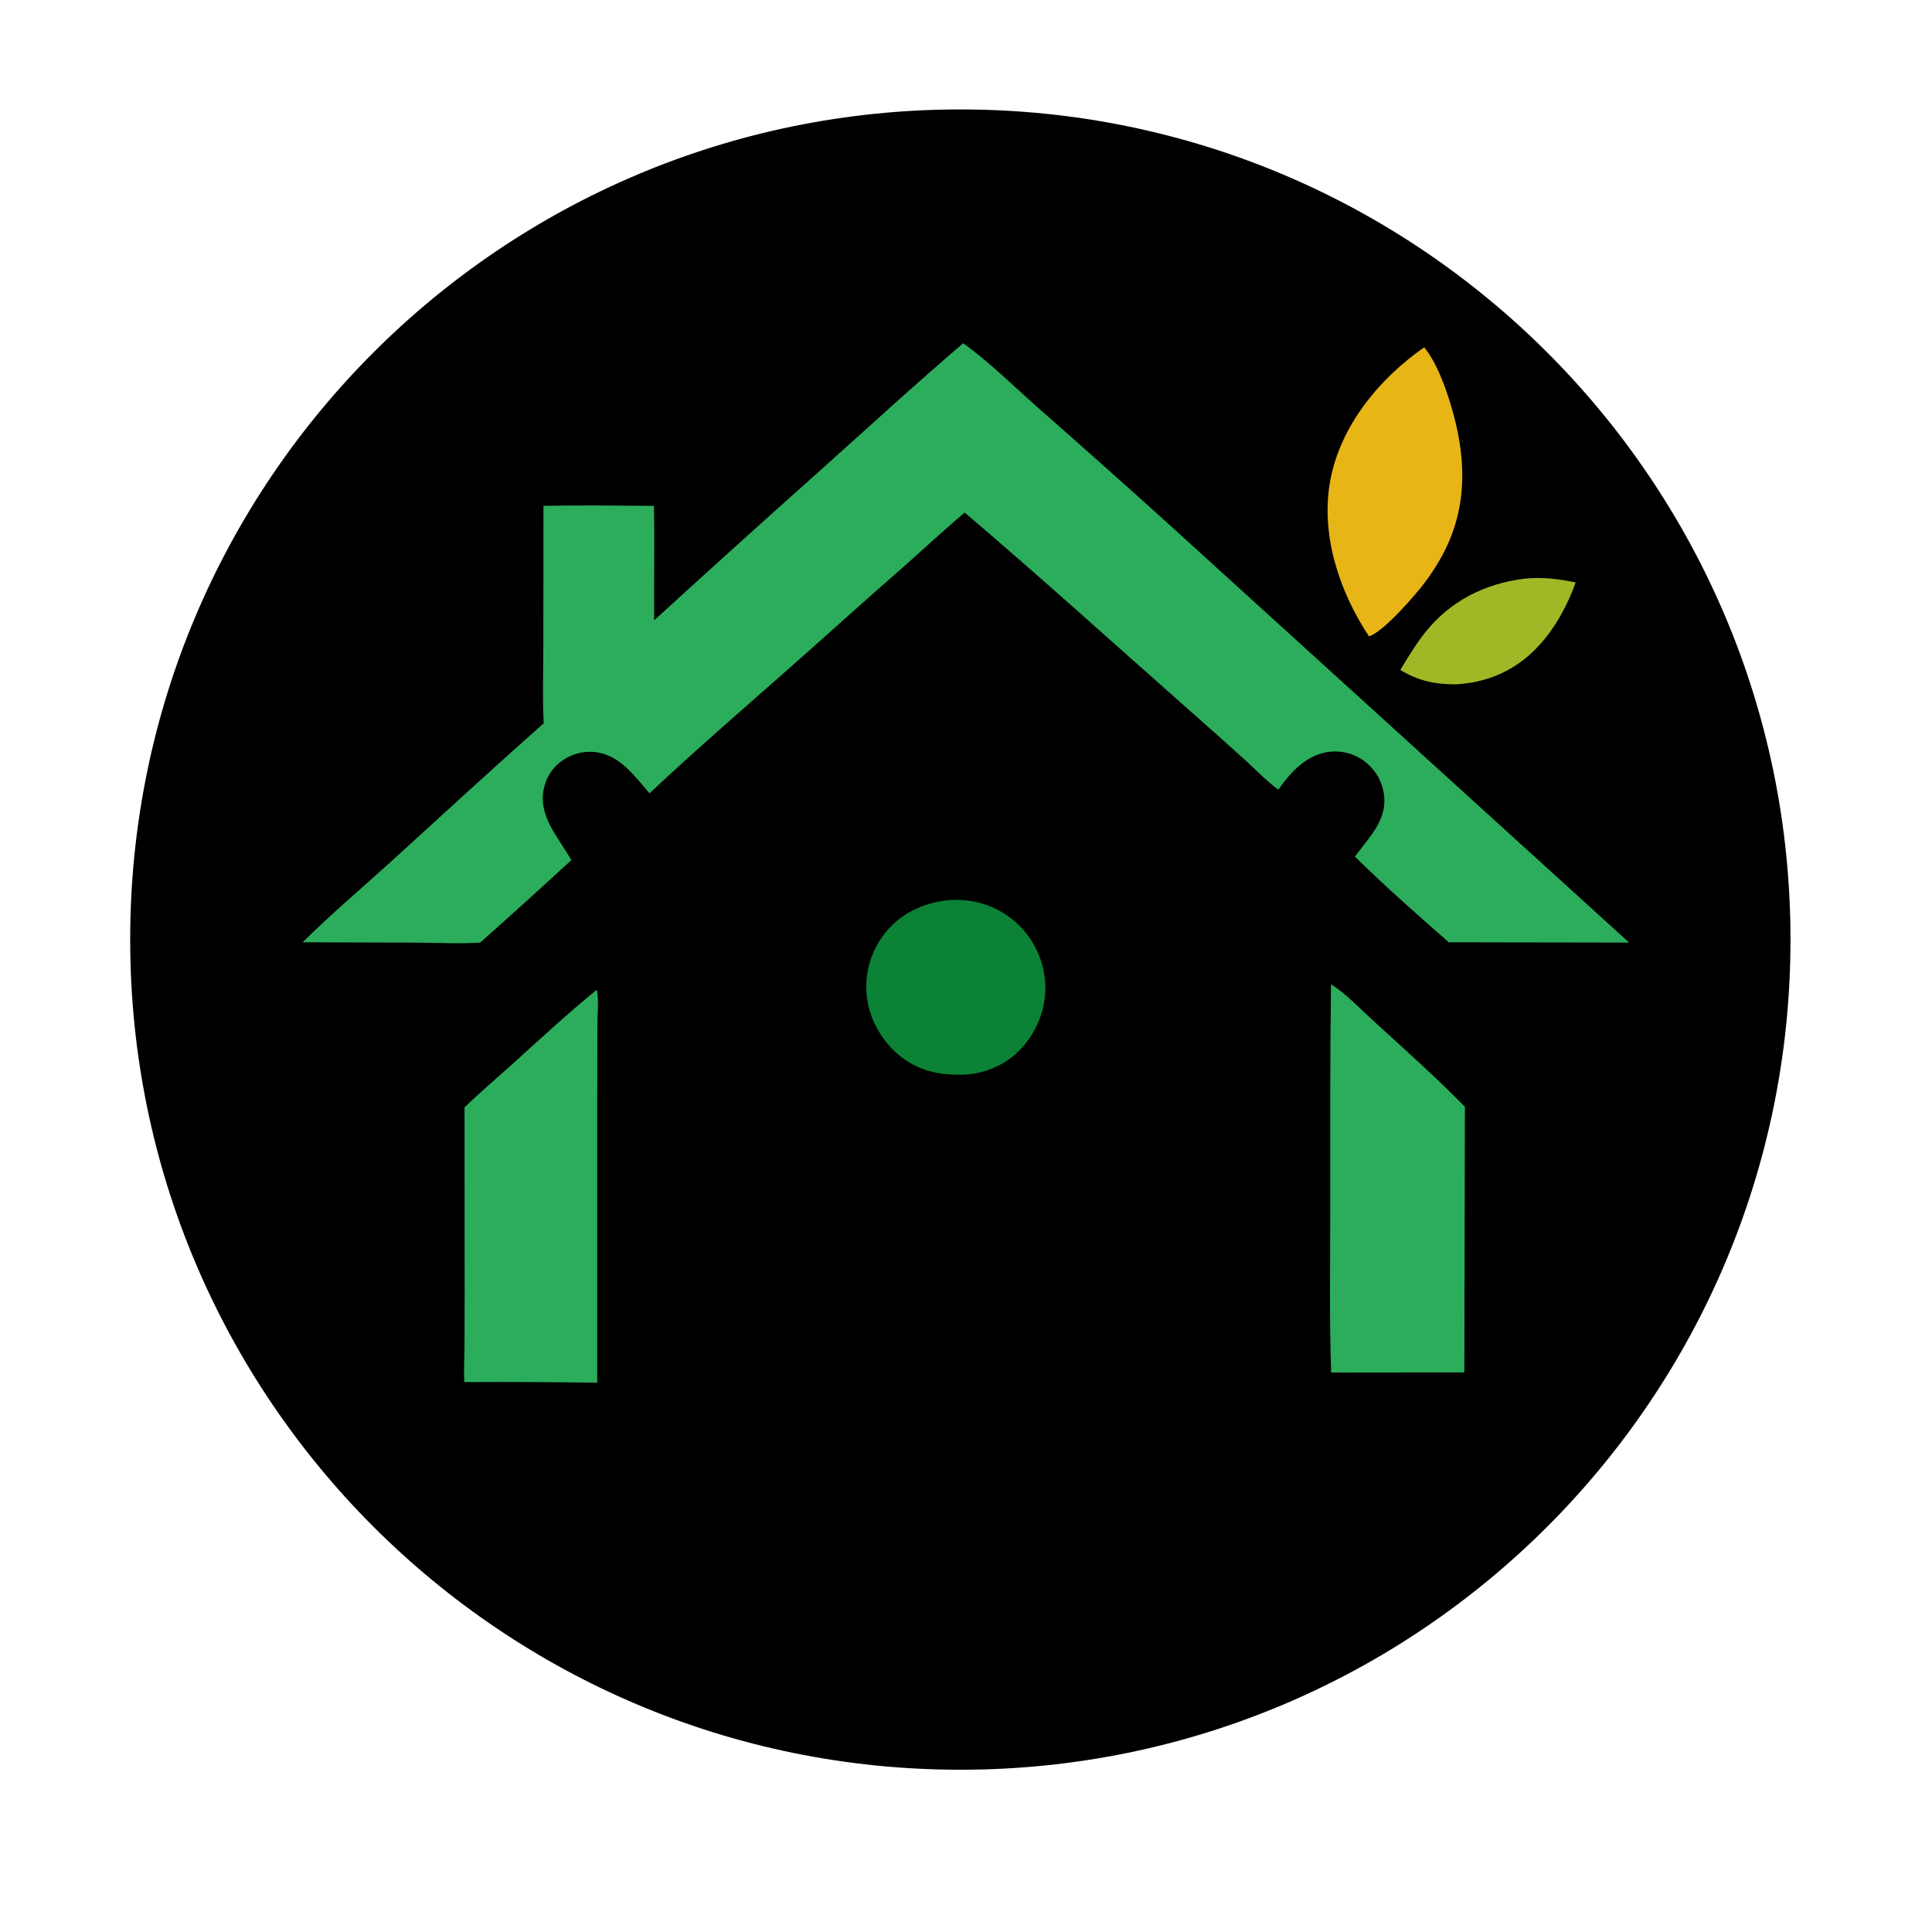
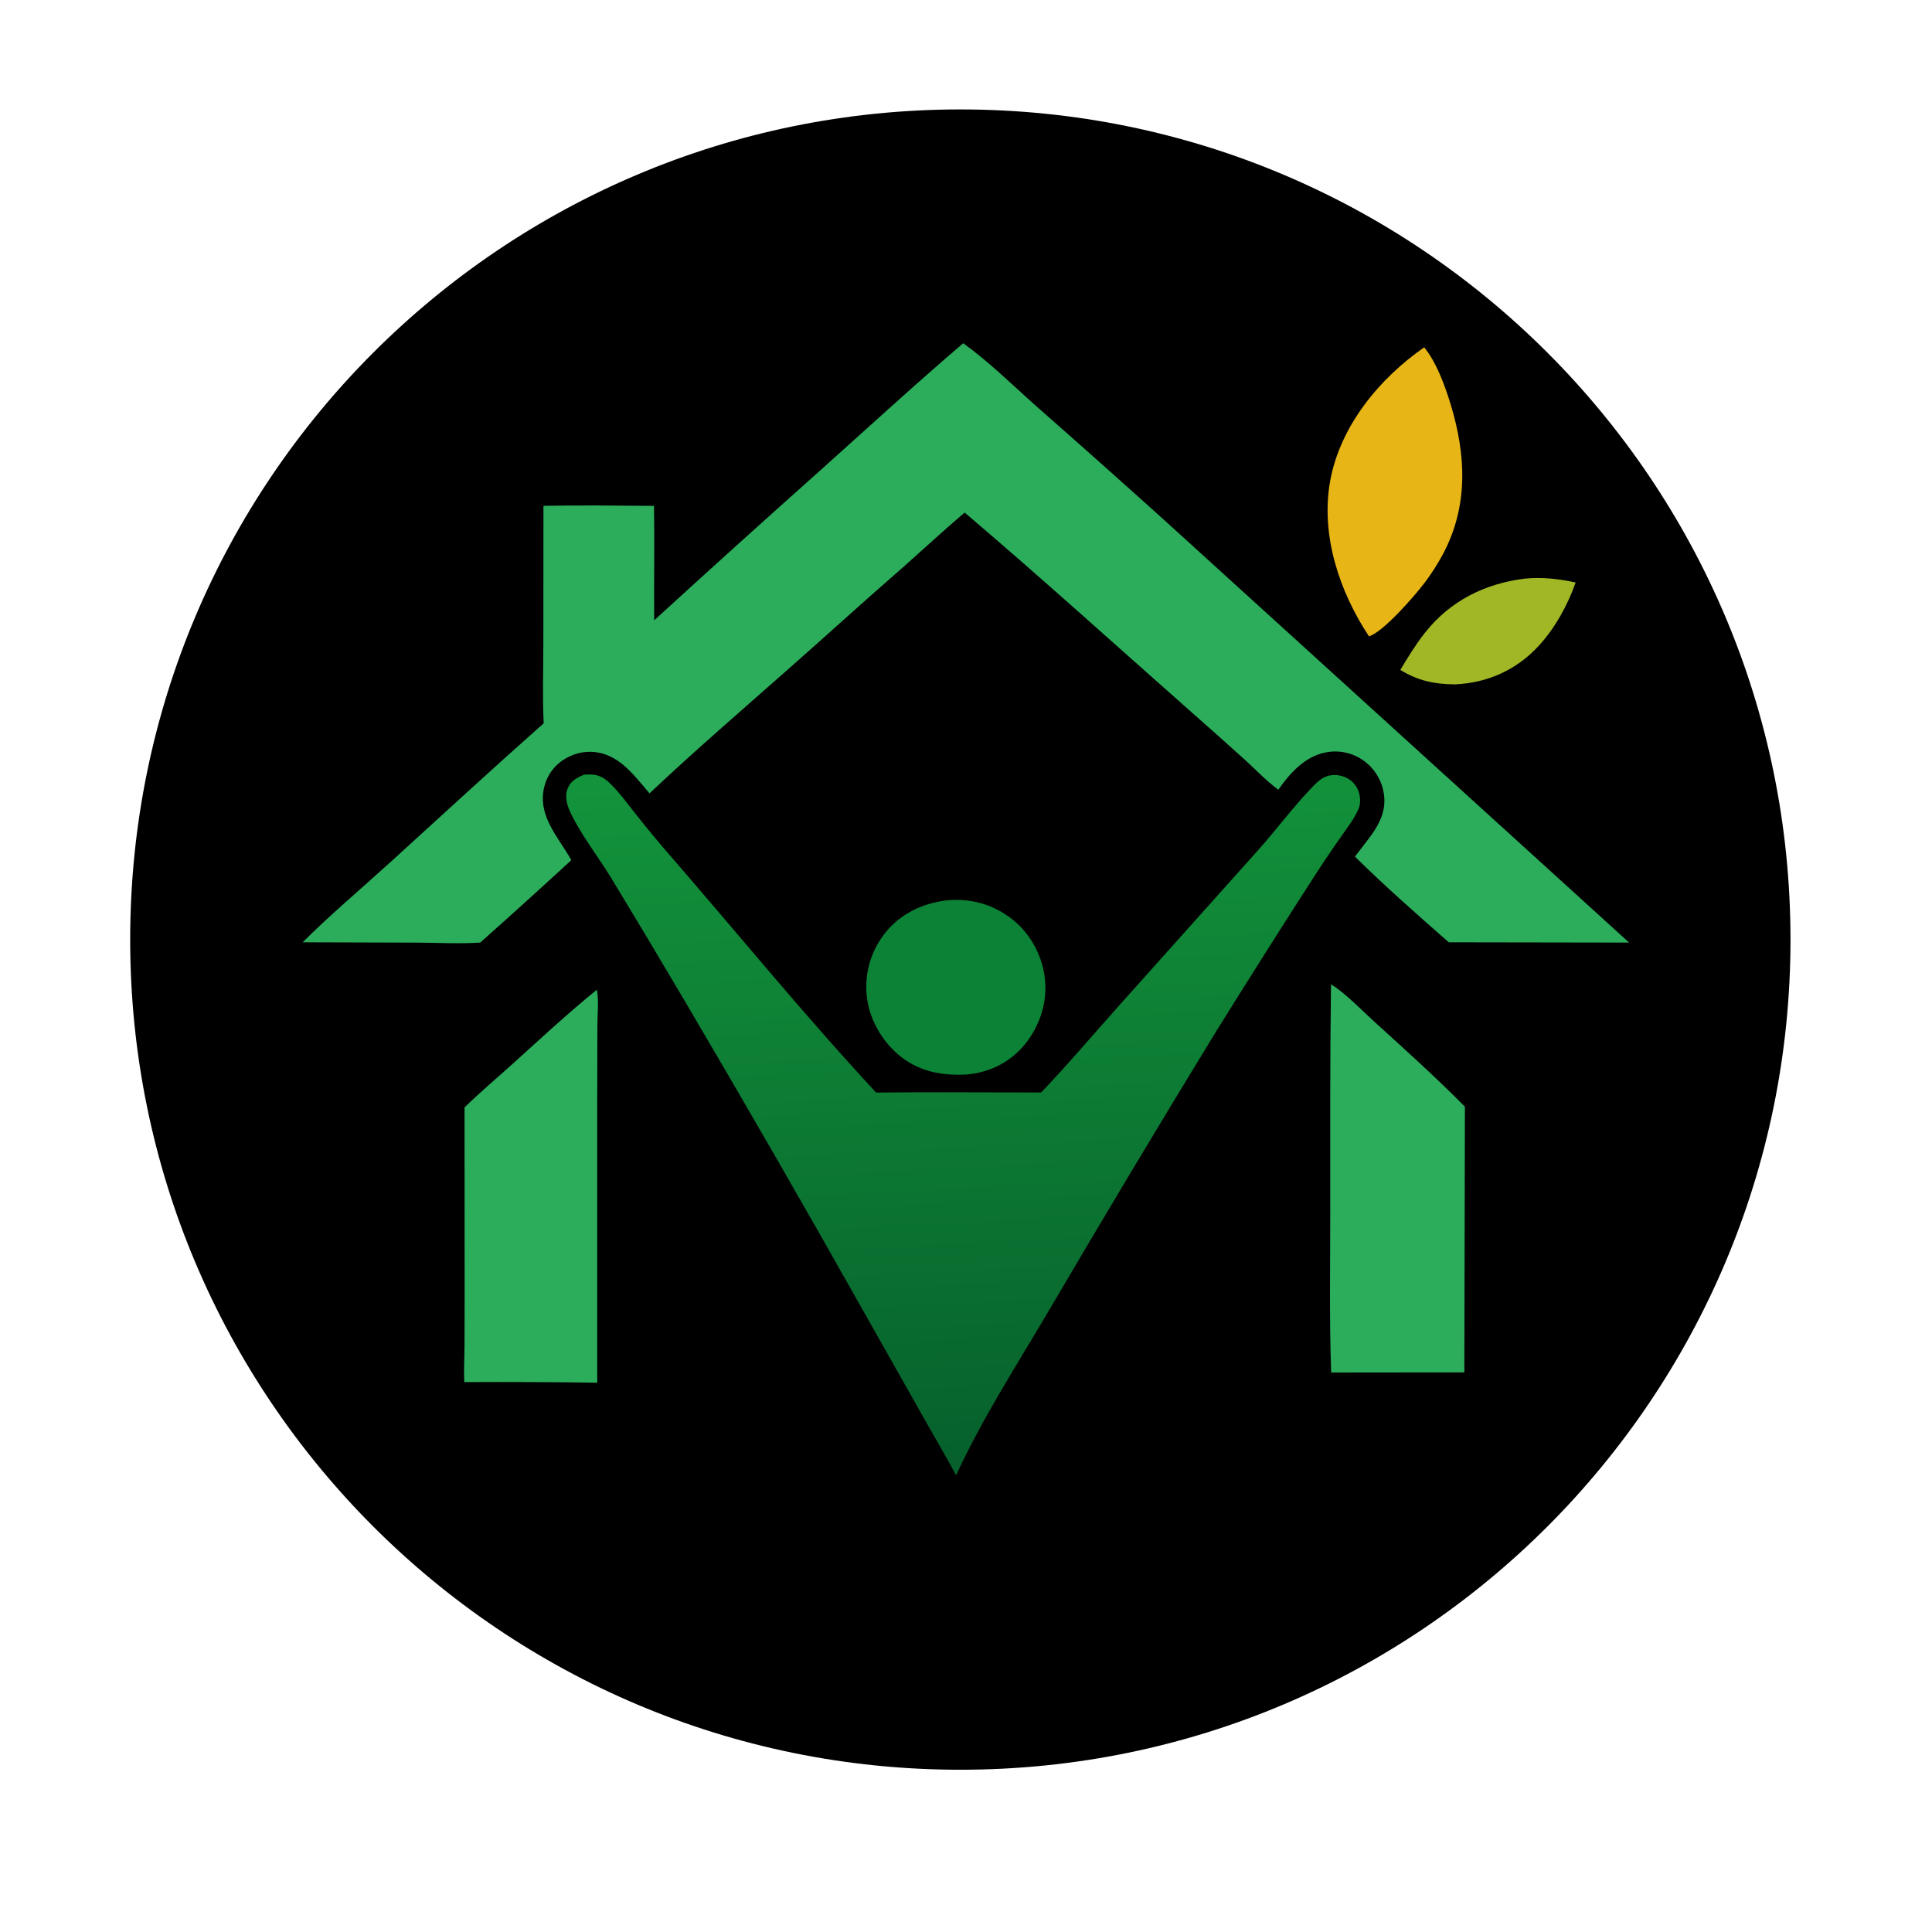
<svg xmlns="http://www.w3.org/2000/svg" width="1024" height="1024">
]  <circle cx="509" cy="498" r="440" fill="black" />
  <path fill="#A2B726" d="M808.268 306.678C817.401 305.779 826.215 306.813 835.128 308.73C830.823 320.858 824.188 332.989 815.403 342.46C803.559 355.229 788.312 362.006 770.976 362.735C760.035 362.578 751.606 360.81 742.205 355.082C746.224 348.351 750.3 341.665 755.158 335.492C768.532 318.496 787.037 309.257 808.268 306.678Z" />
  <path fill="#0B8235" d="M501.826 477.198C514.743 475.993 526.699 479.377 536.844 487.506C546.481 495.227 552.648 507.031 553.88 519.29C555.124 531.665 550.922 544.168 543.043 553.719C535.316 563.086 524.632 568.343 512.625 569.498C499.951 570.182 488.179 568.294 477.854 560.361C468.144 552.899 461.06 541.079 459.521 528.885Q459.374 527.759 459.284 526.627Q459.193 525.495 459.16 524.361Q459.126 523.226 459.148 522.09Q459.171 520.955 459.25 519.823Q459.329 518.69 459.464 517.562Q459.599 516.435 459.791 515.316Q459.982 514.197 460.229 513.088Q460.476 511.98 460.777 510.885Q461.079 509.791 461.435 508.713Q461.79 507.634 462.199 506.575Q462.608 505.516 463.07 504.478Q463.531 503.441 464.043 502.427Q464.555 501.414 465.117 500.428Q465.68 499.441 466.29 498.484Q466.901 497.526 467.558 496.601Q468.215 495.675 468.918 494.783C477.009 484.369 488.894 478.745 501.826 477.198Z" />
  <path fill="#E8B517" d="M754.848 184.089C761.305 191.943 765.825 204.35 768.798 214.064C777.117 241.247 778.405 268.353 764.621 294.039Q760.341 301.925 754.92 309.076C749.859 315.747 733.14 335.031 725.595 337.273C709.9 313.595 699.877 283.578 704.997 255.058C710.241 225.846 731.034 200.668 754.848 184.089Z" />
  <path fill="#2CAD5C" d="M705.455 521.682C713.182 526.463 721.808 535.513 728.691 541.766C744.838 556.435 761.1 571.05 776.434 586.576L776.134 727.402L705.536 727.473C704.552 699.518 705.058 671.356 705.057 643.377C705.056 602.837 704.915 562.214 705.455 521.682Z" />
  <path fill="#2CAD5C" d="M316.362 524.559C317.447 530.264 316.644 537.49 316.634 543.363L316.536 584.397L316.54 732.865Q281.303 732.346 246.063 732.537C245.776 726.531 246.125 720.511 246.197 714.502L246.267 687.484L246.211 586.943C254.612 578.752 263.74 571.087 272.445 563.203C286.824 550.183 301.307 536.789 316.362 524.559Z" />
  <defs>
    <linearGradient id="gradient_0" gradientUnits="userSpaceOnUse" x1="529.059" y1="777.803" x2="509.065" y2="400.913">
-       <stop offset="0" stopColor="#06602C" />
-       <stop offset="1" stopColor="#13943B" />
+       <stop offset="0" stop-color="#06602C" />
+       <stop offset="1" stop-color="#13943B" />
    </linearGradient>
  </defs>
  <path fill="url(#gradient_0)" d="M309.569 410.6C310.892 410.518 312.227 410.436 313.552 410.505C317.553 410.714 320.379 412.355 323.205 415.091C328.363 420.087 332.675 426.093 337.141 431.704Q345.875 442.792 355.141 453.439C391.469 495.298 426.63 538.46 464.349 579.068C493.486 578.75 522.656 579.031 551.796 579.038C565.879 564.372 579.105 548.651 592.674 533.484L667.326 450.041C676.638 439.575 685.127 428.072 694.781 417.991C697.203 415.461 699.916 412.504 703.321 411.389C706.928 410.209 711.061 410.783 714.351 412.617C717.434 414.335 719.589 417.34 720.449 420.74C721.117 423.381 721.089 426.498 719.942 429.004C717.167 435.064 712.702 440.619 708.907 446.083Q702.396 455.454 696.222 465.051Q670.068 505.689 644.539 546.722Q599.209 620.852 555.245 695.795C538.6 724.063 520.416 752.161 506.747 781.994C501.389 771.873 495.506 762.025 489.884 752.048L456.976 693.764Q410.286 610.825 361.936 528.843Q343.023 496.773 323.711 464.941C316.903 453.935 308.593 443.268 302.84 431.706C300.799 427.604 299.081 422.631 300.789 418.118C302.371 413.938 305.71 412.22 309.569 410.6Z" />
  <path fill="#2CAD5C" d="M510.525 181.914C524.283 191.837 536.714 204.168 549.408 215.425Q583.711 245.569 617.627 276.148L863.469 499.586L767.86 499.429C751.037 484.65 734.076 469.744 718.138 454.013Q721.545 449.529 725.003 445.084C730.555 437.86 734.915 430.329 733.493 420.799Q733.398 420.151 733.271 419.509Q733.143 418.867 732.985 418.232Q732.826 417.597 732.636 416.97Q732.446 416.344 732.225 415.728Q732.005 415.111 731.754 414.507Q731.503 413.902 731.222 413.311Q730.942 412.719 730.633 412.142Q730.323 411.566 729.986 411.005Q729.648 410.444 729.283 409.9Q728.918 409.357 728.527 408.832Q728.136 408.307 727.719 407.802Q727.302 407.297 726.861 406.814Q726.42 406.33 725.955 405.869Q725.491 405.408 725.004 404.97Q724.517 404.533 724.009 404.12Q723.502 403.706 722.974 403.319Q722.45 402.934 721.907 402.575Q721.364 402.217 720.804 401.886Q720.244 401.555 719.667 401.253Q719.091 400.951 718.501 400.678Q717.91 400.405 717.306 400.163Q716.703 399.92 716.088 399.708Q715.473 399.496 714.848 399.315Q714.223 399.135 713.589 398.986Q712.956 398.837 712.316 398.72Q711.676 398.603 711.031 398.518Q710.386 398.434 709.737 398.382Q709.089 398.33 708.439 398.31Q707.788 398.291 707.138 398.304Q706.487 398.318 705.839 398.364Q705.19 398.41 704.544 398.489Q703.898 398.568 703.257 398.679C691.893 400.628 683.814 409.587 677.545 418.558C671.248 413.956 665.544 407.91 659.77 402.651Q645.66 389.914 631.391 377.355C591.433 342.067 551.89 306.189 511.276 271.664C500.461 280.91 489.936 290.537 479.337 300.032C458.765 317.91 438.609 336.288 418.172 354.324C393.388 376.196 368.322 397.828 344.258 420.493C337.248 412.398 330.215 402.444 319.391 399.404C312.739 397.536 305.786 398.541 299.818 401.983C294.164 405.245 290.151 410.416 288.537 416.753C284.617 432.14 295.584 443.15 302.507 455.388L302.797 455.909Q278.839 477.948 254.522 499.592C243.425 500.302 232.032 499.669 220.896 499.612L160.419 499.43C175.14 484.722 191.178 471.285 206.568 457.283C233.736 432.565 260.672 407.724 288.167 383.363C287.481 369.736 287.962 355.848 287.978 342.196L288.047 268.097C307.535 267.74 327.118 267.959 346.612 268.126C346.98 288.329 346.564 308.568 346.727 328.778Q390.44 288.819 434.653 249.414C459.887 226.814 484.775 203.935 510.525 181.914Z" />
</svg>
